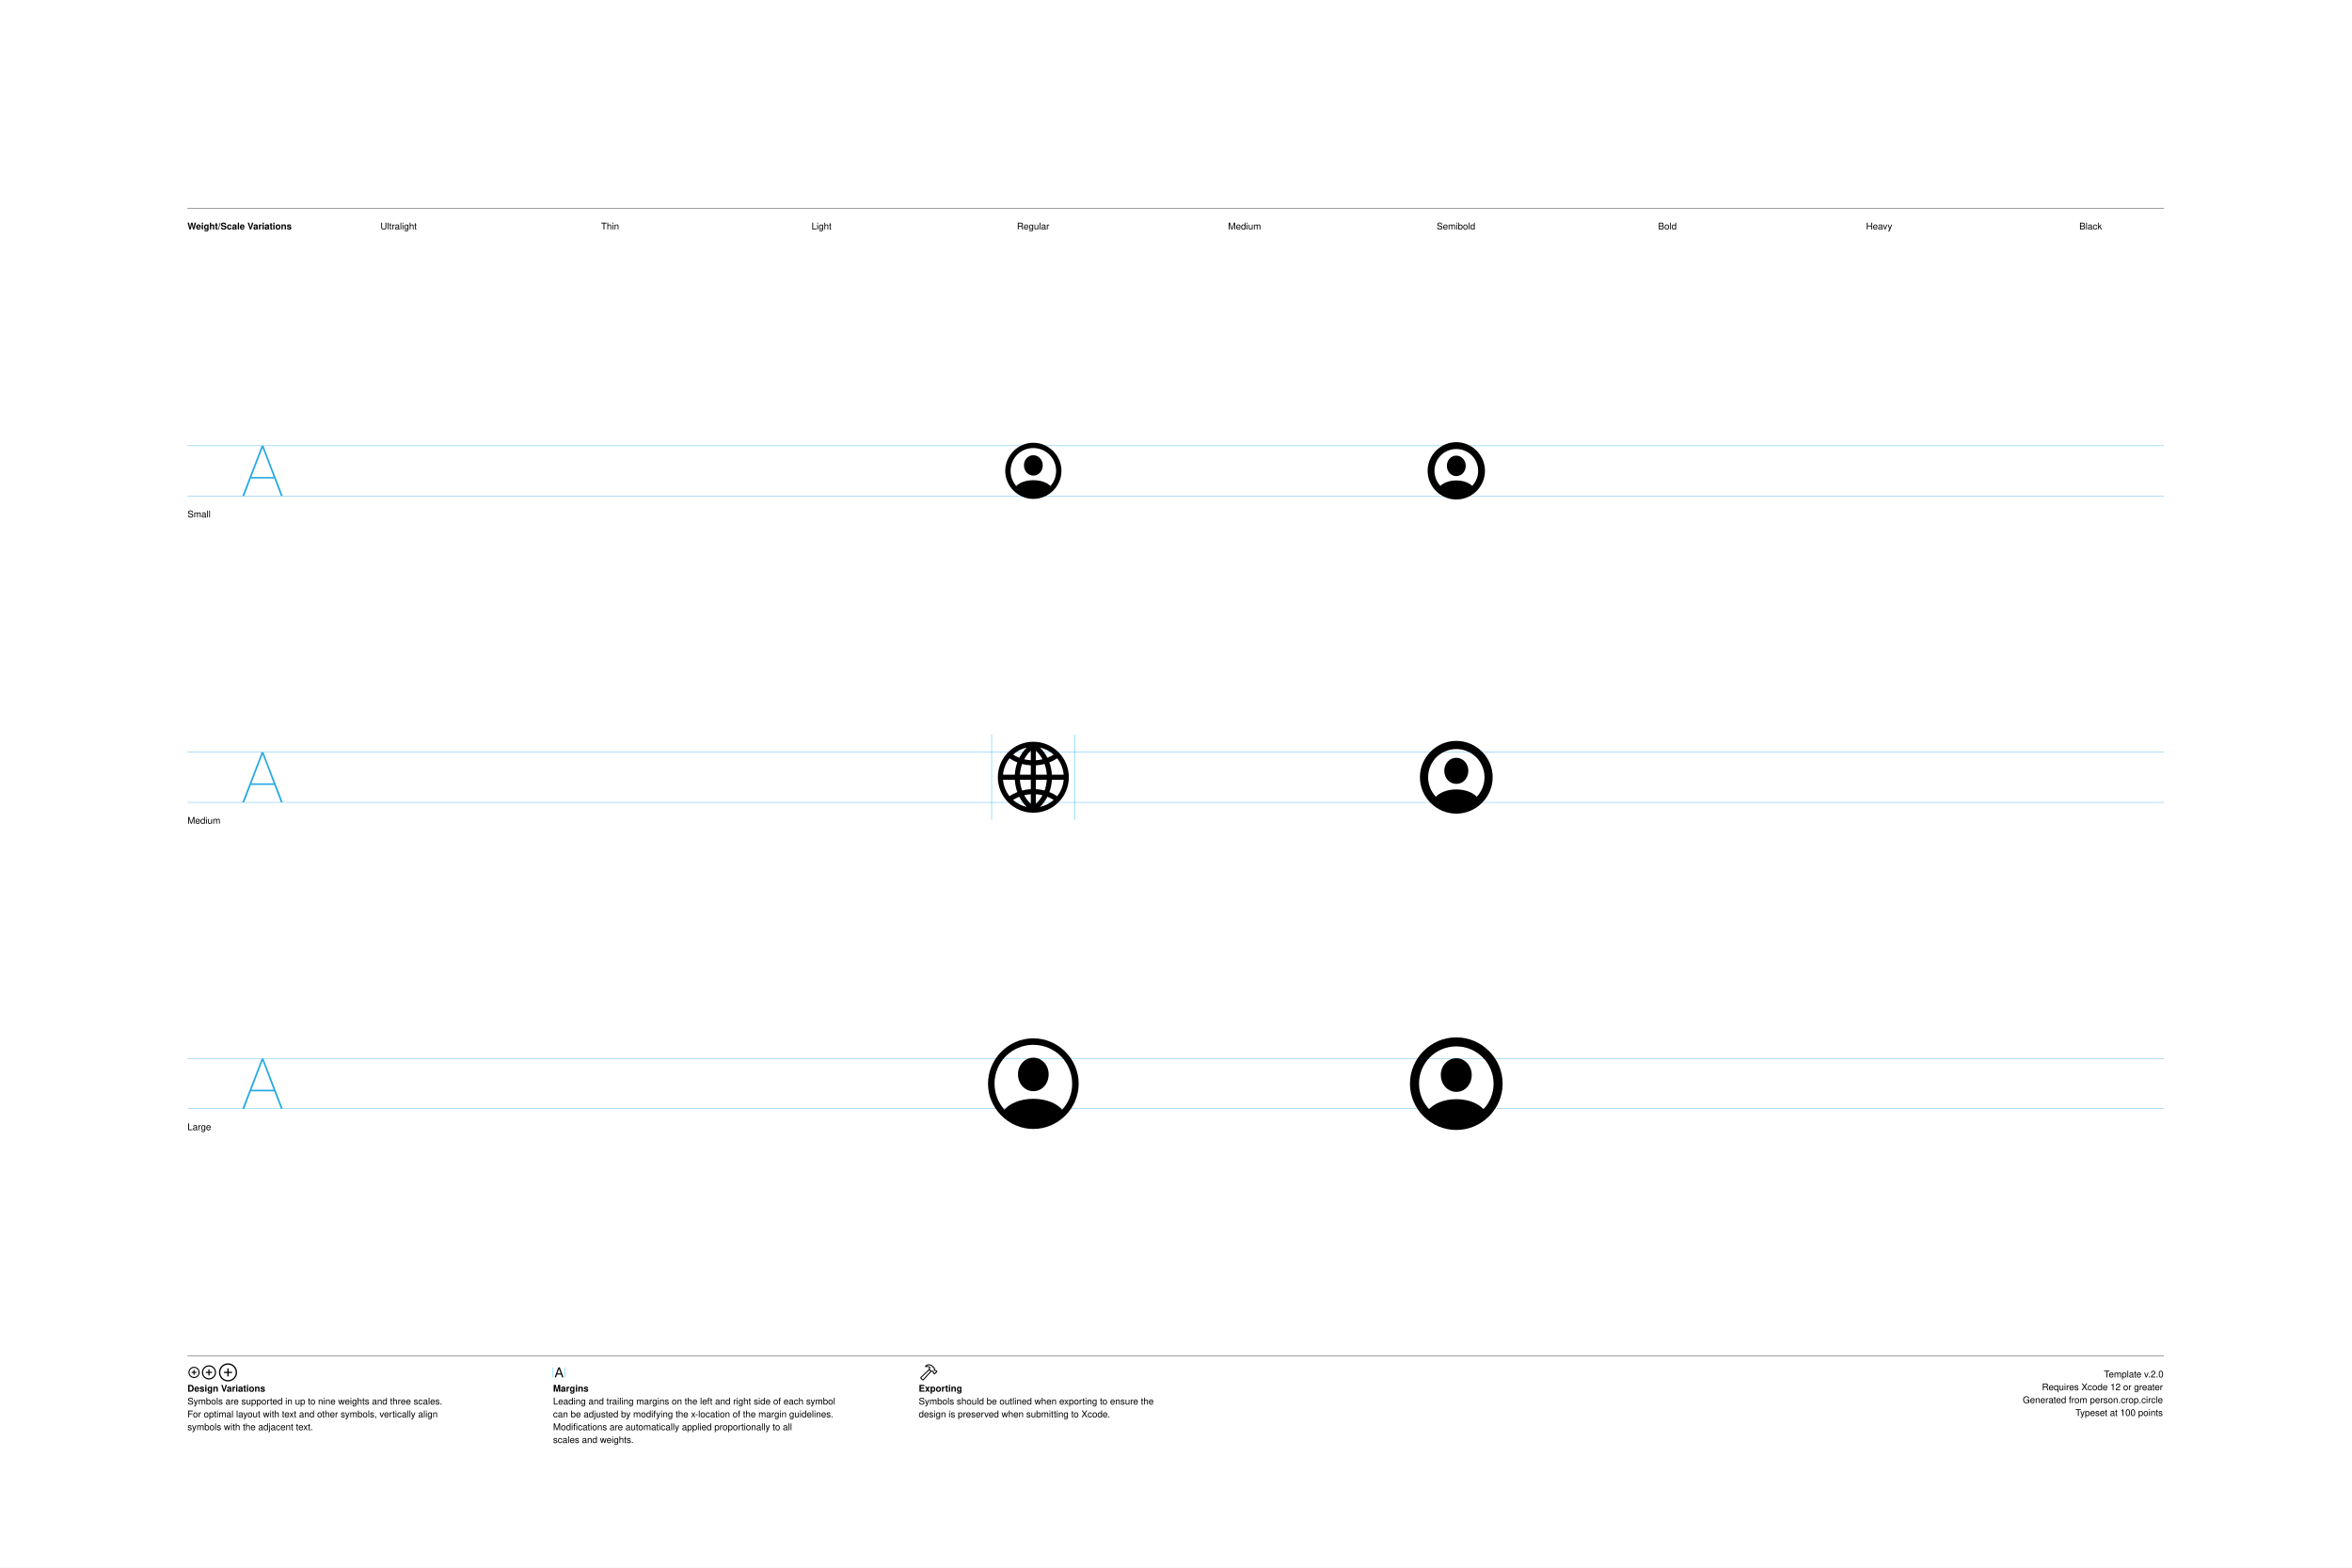
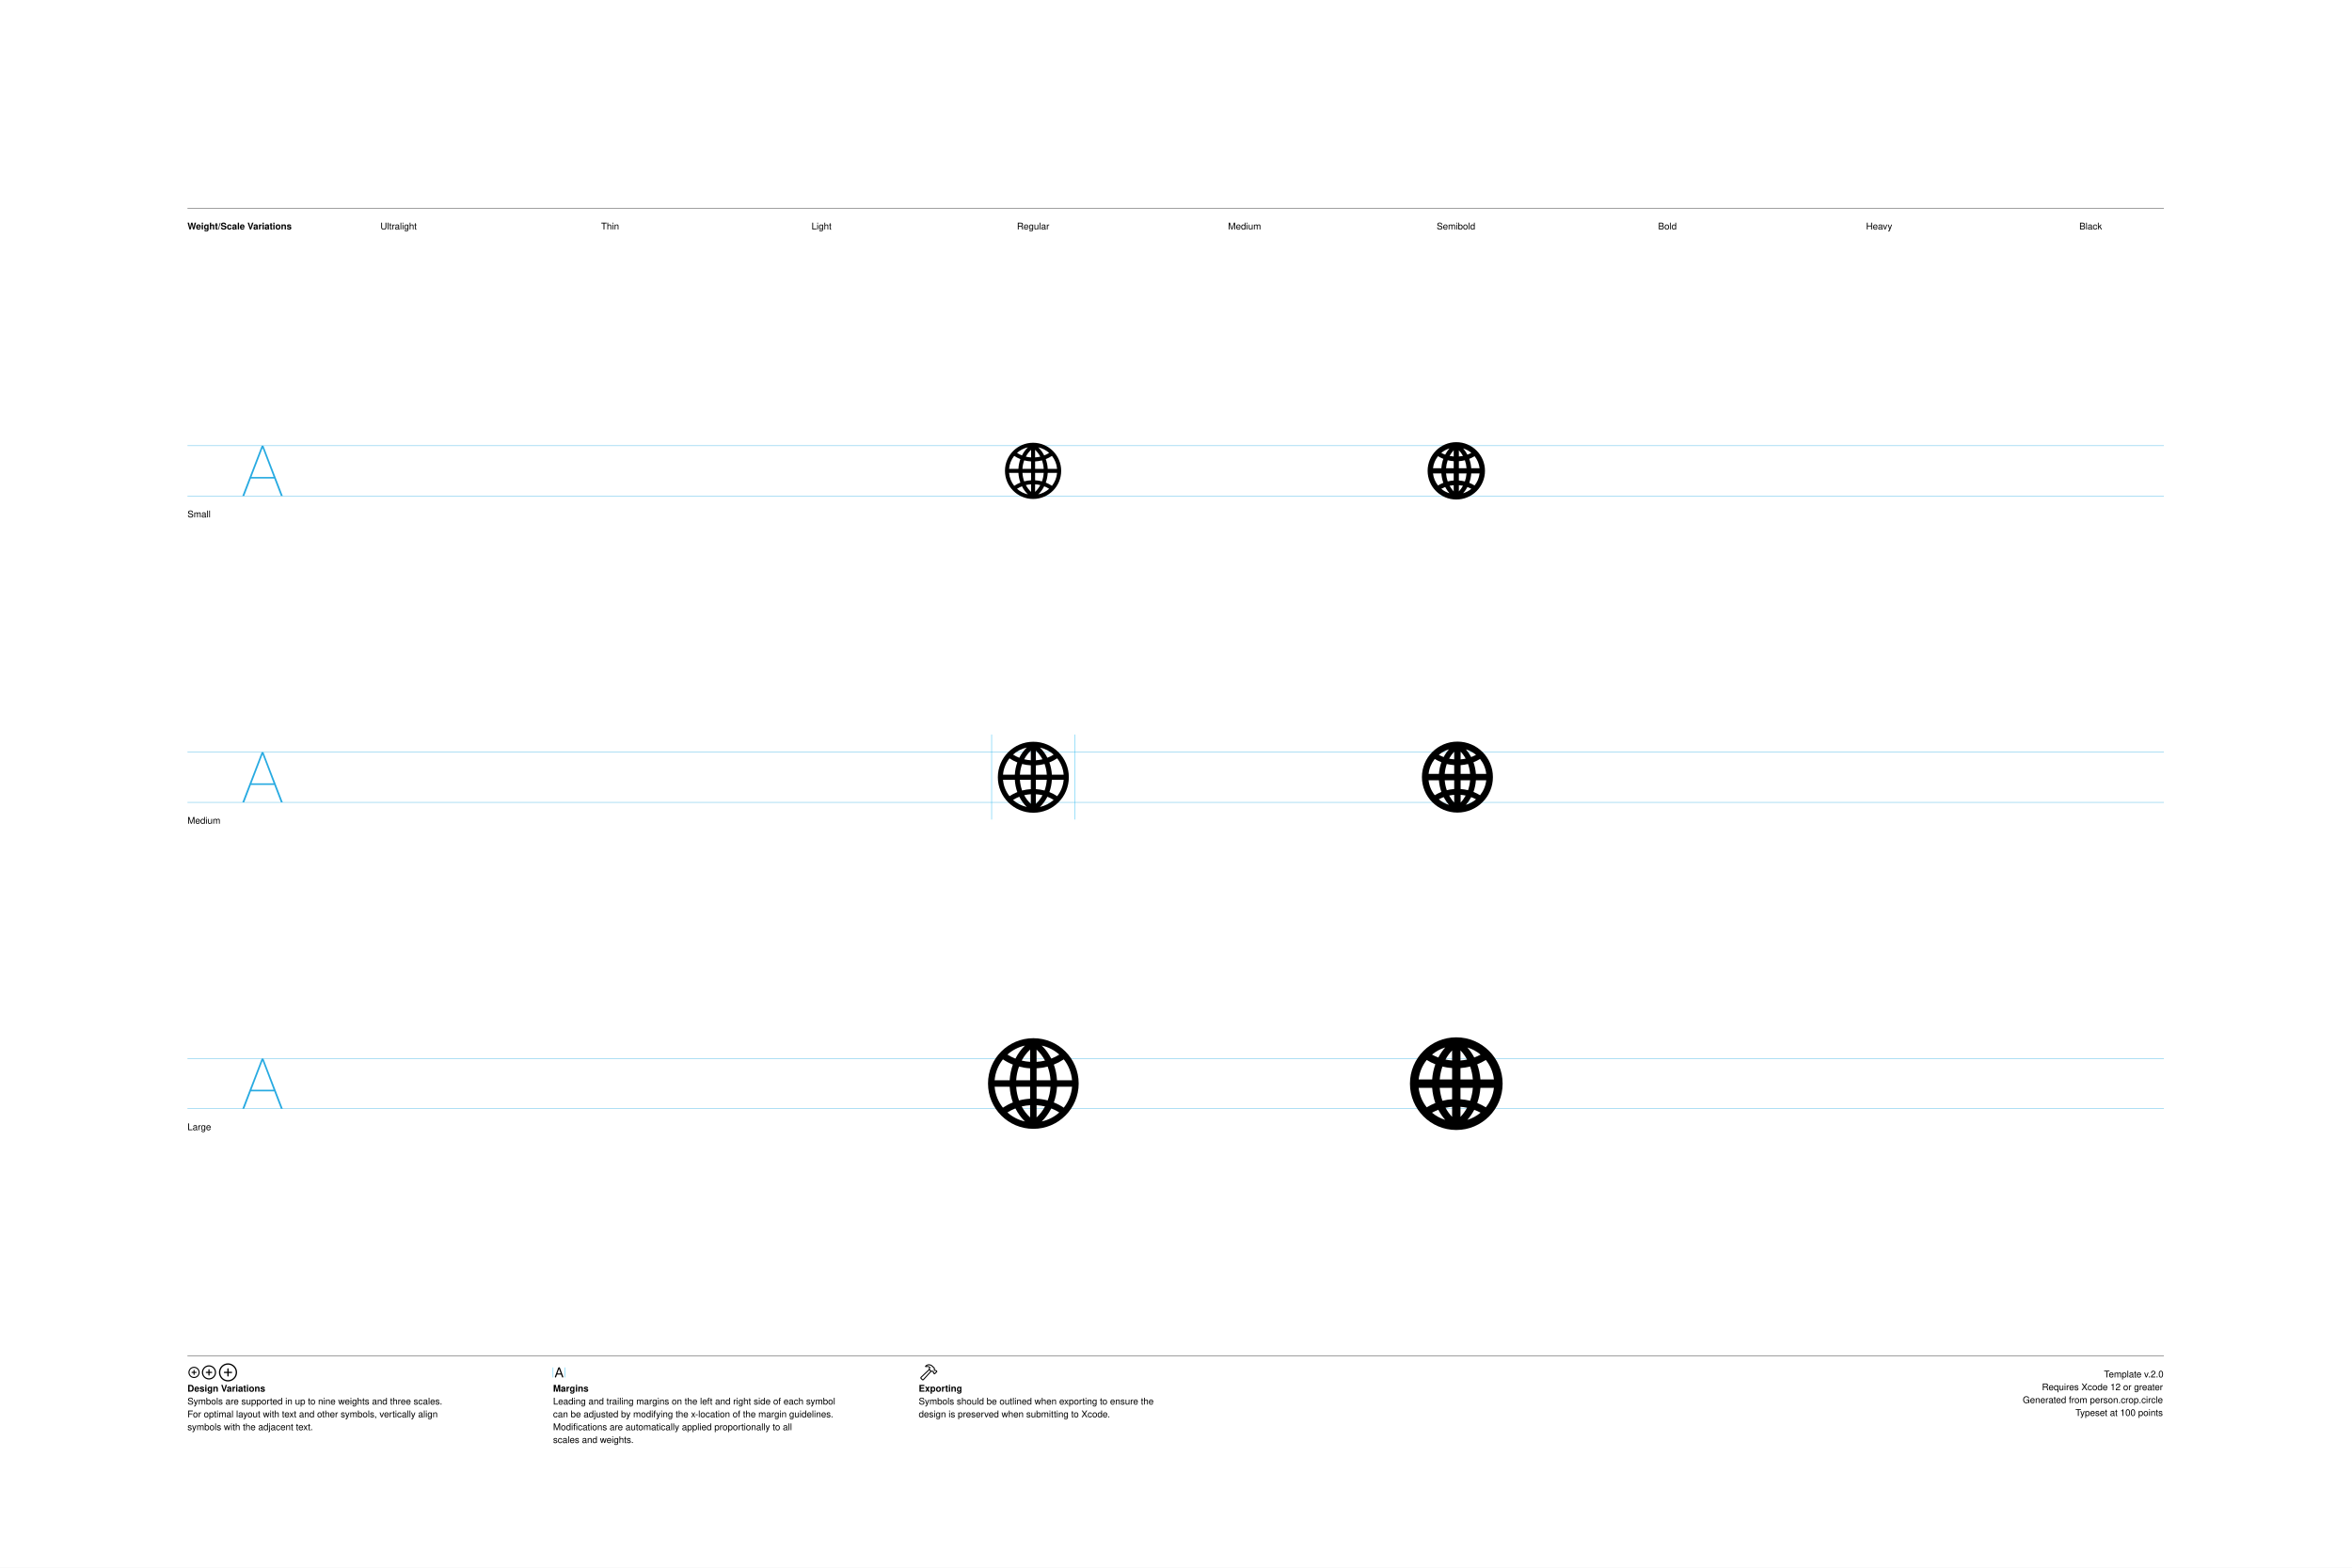
<svg xmlns="http://www.w3.org/2000/svg" width="3300px" height="2200px" viewBox="0 0 3300 2200" version="1.1">
  <g id="Network" stroke="none" stroke-width="1" fill="none" fill-rule="evenodd">
    <g id="network">
      <g id="Notes">
        <rect id="artboard" fill="#FFFFFF" fill-rule="nonzero" x="0" y="0" width="3300" height="2200" />
        <line x1="263" y1="292" x2="3036" y2="292" id="Path" stroke="#000000" stroke-width="0.5" />
        <text id="Weight/Scale-Variations" fill="#000000" fill-rule="nonzero" font-family="Helvetica-Bold, Helvetica" font-size="13" font-weight="bold">
          <tspan x="263" y="322">Weight/Scale Variations</tspan>
        </text>
        <text id="Ultralight" fill="#000000" fill-rule="nonzero" font-family="Helvetica" font-size="13" font-weight="normal">
          <tspan x="533.711" y="322">Ultralight</tspan>
        </text>
        <text id="Thin" fill="#000000" fill-rule="nonzero" font-family="Helvetica" font-size="13" font-weight="normal">
          <tspan x="843.422" y="322">Thin</tspan>
        </text>
        <text id="Light" fill="#000000" fill-rule="nonzero" font-family="Helvetica" font-size="13" font-weight="normal">
          <tspan x="1138.63" y="322">Light</tspan>
        </text>
        <text id="Regular" fill="#000000" fill-rule="nonzero" font-family="Helvetica" font-size="13" font-weight="normal">
          <tspan x="1426.84" y="322">Regular</tspan>
        </text>
        <text id="Medium" fill="#000000" fill-rule="nonzero" font-family="Helvetica" font-size="13" font-weight="normal">
          <tspan x="1723.06" y="322">Medium</tspan>
        </text>
        <text id="Semibold" fill="#000000" fill-rule="nonzero" font-family="Helvetica" font-size="13" font-weight="normal">
          <tspan x="2015.77" y="322">Semibold</tspan>
        </text>
        <text id="Bold" fill="#000000" fill-rule="nonzero" font-family="Helvetica" font-size="13" font-weight="normal">
          <tspan x="2326.48" y="322">Bold</tspan>
        </text>
        <text id="Heavy" fill="#000000" fill-rule="nonzero" font-family="Helvetica" font-size="13" font-weight="normal">
          <tspan x="2618.19" y="322">Heavy</tspan>
        </text>
        <text id="Black" fill="#000000" fill-rule="nonzero" font-family="Helvetica" font-size="13" font-weight="normal">
          <tspan x="2917.4" y="322">Black</tspan>
        </text>
        <line x1="263" y1="1903" x2="3036" y2="1903" id="Path" stroke="#000000" stroke-width="0.5" />
        <g id="Group" transform="translate(264.3672, 1918.068)" fill="#000000" fill-rule="nonzero">
          <path d="M7.881,15.762 C12.188,15.762 15.772,12.187 15.772,7.881 C15.772,3.574 12.178,0 7.871,0 C3.574,0 -8.8817842e-16,3.574 -8.8817842e-16,7.881 C-8.8817842e-16,12.187 3.584,15.762 7.881,15.762 Z M7.881,14.277 C4.336,14.277 1.504,11.436 1.504,7.881 C1.504,4.326 4.326,1.484 7.871,1.484 C11.426,1.484 14.268,4.326 14.277,7.881 C14.287,11.436 11.436,14.277 7.881,14.277 Z M5.029,8.613 L7.139,8.613 L7.139,10.732 C7.139,11.172 7.432,11.475 7.861,11.475 C8.311,11.475 8.604,11.172 8.604,10.732 L8.604,8.613 L10.732,8.613 C11.172,8.613 11.475,8.32 11.475,7.891 C11.475,7.451 11.172,7.148 10.732,7.148 L8.604,7.148 L8.604,5.039 C8.604,4.59 8.311,4.287 7.861,4.287 C7.432,4.287 7.139,4.59 7.139,5.039 L7.139,7.148 L5.029,7.148 C4.58,7.148 4.277,7.451 4.277,7.891 C4.277,8.32 4.58,8.613 5.029,8.613 Z" id="Shape" />
        </g>
        <g id="Group" transform="translate(283.2541, 1915.988)" fill="#000000" fill-rule="nonzero">
          <path d="M9.961,19.922 C15.41,19.922 19.922,15.4 19.922,9.961 C19.922,4.512 15.4,0 9.951,0 C4.512,0 8.8817842e-16,4.512 8.8817842e-16,9.961 C8.8817842e-16,15.4 4.521,19.922 9.961,19.922 Z M9.961,18.262 C5.352,18.262 1.67,14.57 1.67,9.961 C1.67,5.351 5.342,1.66 9.951,1.66 C14.561,1.66 18.252,5.351 18.262,9.961 C18.271,14.57 14.57,18.262 9.961,18.262 Z M6.24,10.781 L9.131,10.781 L9.131,13.691 C9.131,14.18 9.463,14.512 9.941,14.512 C10.43,14.512 10.771,14.18 10.771,13.691 L10.771,10.781 L13.682,10.781 C14.17,10.781 14.502,10.449 14.502,9.971 C14.502,9.482 14.17,9.141 13.682,9.141 L10.771,9.141 L10.771,6.25 C10.771,5.742 10.43,5.41 9.941,5.41 C9.463,5.41 9.131,5.752 9.131,6.25 L9.131,9.141 L6.24,9.141 C5.732,9.141 5.4,9.482 5.4,9.971 C5.4,10.449 5.742,10.781 6.24,10.781 Z" id="Shape" />
        </g>
        <g id="Group" transform="translate(307.1799, 1913.225)" fill="#000000" fill-rule="nonzero">
          <path d="M12.715,25.439 C19.678,25.439 25.439,19.678 25.439,12.725 C25.439,5.762 19.668,0 12.705,0 C5.752,0 0,5.762 0,12.725 C0,19.678 5.762,25.439 12.715,25.439 Z M12.715,23.623 C6.68,23.623 1.826,18.76 1.826,12.725 C1.826,6.68 6.67,1.826 12.705,1.826 C18.75,1.826 23.604,6.68 23.613,12.725 C23.623,18.76 18.76,23.623 12.715,23.623 Z M7.803,13.633 L11.807,13.633 L11.807,17.646 C11.807,18.184 12.178,18.555 12.695,18.555 C13.232,18.555 13.604,18.184 13.604,17.646 L13.604,13.633 L17.627,13.633 C18.154,13.633 18.535,13.262 18.535,12.744 C18.535,12.207 18.164,11.826 17.627,11.826 L13.604,11.826 L13.604,7.822 C13.604,7.266 13.232,6.894 12.695,6.894 C12.178,6.894 11.807,7.275 11.807,7.822 L11.807,11.826 L7.803,11.826 C7.246,11.826 6.875,12.207 6.875,12.744 C6.875,13.262 7.256,13.633 7.803,13.633 Z" id="Shape" />
        </g>
        <text id="Design-Variations" fill="#000000" fill-rule="nonzero" font-family="Helvetica-Bold, Helvetica" font-size="13" font-weight="bold">
          <tspan x="263" y="1953">Design Variations</tspan>
        </text>
        <text id="Symbols-are-supported-in-up-to-nine-weights-and-three-scales." fill="#000000" fill-rule="nonzero" font-family="Helvetica" font-size="13" font-weight="normal">
          <tspan x="263" y="1971">Symbols are supported in up to nine weights and three scales.</tspan>
        </text>
        <text id="For-optimal-layout-with-text-and-other-symbols,-vertically-align" fill="#000000" fill-rule="nonzero" font-family="Helvetica" font-size="13" font-weight="normal">
          <tspan x="263" y="1989">For optimal layout with text and other symbols, vertically align</tspan>
        </text>
        <text id="symbols-with-the-adjacent-text." fill="#000000" fill-rule="nonzero" font-family="Helvetica" font-size="13" font-weight="normal">
          <tspan x="263" y="2007">symbols with the adjacent text.</tspan>
        </text>
        <line x1="776" y1="1919" x2="776" y2="1933" id="Path" stroke="#00AEEF" stroke-width="0.5" />
        <g id="Group" transform="translate(778.4902, 1918.713)" fill="#000000" fill-rule="nonzero">
          <path d="M0.82,14.414 C1.338,14.414 1.592,14.219 1.777,13.682 L3.037,10.225 L8.799,10.225 L10.059,13.682 C10.244,14.219 10.498,14.414 11.006,14.414 C11.523,14.414 11.855,14.102 11.855,13.613 C11.855,13.447 11.826,13.301 11.748,13.086 L7.168,0.898 C6.943,0.293 6.543,0 5.918,0 C5.312,0 4.902,0.293 4.688,0.889 L0.107,13.096 C0.029,13.311 -4.4408921e-16,13.457 -4.4408921e-16,13.623 C-4.4408921e-16,14.111 0.312,14.414 0.82,14.414 Z M3.516,8.75 L5.889,2.178 L5.938,2.178 L8.311,8.75 L3.516,8.75 Z" id="Shape" />
        </g>
        <line x1="792.836" y1="1919" x2="792.836" y2="1933" id="Path" stroke="#00AEEF" stroke-width="0.5" />
        <text id="Margins" fill="#000000" fill-rule="nonzero" font-family="Helvetica-Bold, Helvetica" font-size="13" font-weight="bold">
          <tspan x="776" y="1953">Margins</tspan>
        </text>
        <text id="Leading-and-trailing-margins-on-the-left-and-right-side-of-each-symbol" fill="#000000" fill-rule="nonzero" font-family="Helvetica" font-size="13" font-weight="normal">
          <tspan x="776" y="1971">Leading and trailing margins on the left and right side of each symbol</tspan>
        </text>
        <text id="can-be-adjusted-by-modifying-the-x-location-of-the-margin-guidelines." fill="#000000" fill-rule="nonzero" font-family="Helvetica" font-size="13" font-weight="normal">
          <tspan x="776" y="1989">can be adjusted by modifying the x-location of the margin guidelines.</tspan>
        </text>
        <text id="Modifications-are-automatically-applied-proportionally-to-all" fill="#000000" fill-rule="nonzero" font-family="Helvetica" font-size="13" font-weight="normal">
          <tspan x="776" y="2007">Modifications are automatically applied proportionally to all</tspan>
        </text>
        <text id="scales-and-weights." fill="#000000" fill-rule="nonzero" font-family="Helvetica" font-size="13" font-weight="normal">
          <tspan x="776" y="2025">scales and weights.</tspan>
        </text>
        <g id="Group" transform="translate(1291.248, 1914.517)" fill="#000000" fill-rule="nonzero">
          <path d="M0.594,20.348 L2.293,22.057 C3.152,22.926 4.139,22.867 5.066,21.842 L15.242,10.631 C15.506,10.719 15.779,10.699 16.092,10.641 L17.156,10.445 L17.82,11.119 L17.781,11.676 C17.742,12.174 17.869,12.555 18.357,13.033 L19.119,13.776 C19.598,14.254 20.213,14.283 20.682,13.815 L23.592,10.895 C24.06,10.426 24.041,9.83 23.562,9.352 L22.791,8.59 C22.312,8.112 21.941,7.955 21.463,7.994 L20.887,8.043 L20.242,7.408 L20.486,6.285 C20.613,5.719 20.457,5.28 19.871,4.694 L17.674,2.506 C14.334,-0.814 9.9,-0.736 7.01,2.155 C6.59,2.565 6.56,3.141 6.795,3.531 C7.029,3.893 7.488,4.127 8.133,3.961 C9.598,3.619 11.121,3.561 12.547,4.498 L11.961,5.953 C11.766,6.432 11.736,6.832 11.863,7.194 L0.799,17.584 C-0.188,18.502 -0.266,19.479 0.594,20.348 Z M8.504,2.526 C10.935,0.748 14.226,1.051 16.453,3.278 L18.885,5.69 C19.119,5.924 19.158,6.11 19.09,6.451 L18.767,7.936 L20.271,9.42 L21.258,9.362 C21.512,9.352 21.59,9.371 21.785,9.567 L22.361,10.143 L19.92,12.584 L19.344,12.008 C19.148,11.813 19.119,11.735 19.129,11.471 L19.197,10.494 L17.703,9.01 L16.18,9.264 C15.857,9.332 15.711,9.303 15.467,9.069 L13.465,7.067 C13.211,6.832 13.182,6.666 13.338,6.295 L14.217,4.205 C12.654,2.75 10.623,2.125 8.592,2.721 C8.435,2.76 8.377,2.633 8.504,2.526 Z M3.025,20.787 L1.853,19.625 C1.385,19.166 1.492,18.824 1.892,18.463 L12.703,8.287 L14.168,9.772 L4.178,20.758 C3.826,21.158 3.494,21.256 3.025,20.787 Z" id="Shape" />
        </g>
        <text id="Exporting" fill="#000000" fill-rule="nonzero" font-family="Helvetica-Bold, Helvetica" font-size="13" font-weight="bold">
          <tspan x="1289" y="1953">Exporting</tspan>
        </text>
        <text id="Symbols-should-be-outlined-when-exporting-to-ensure-the" fill="#000000" fill-rule="nonzero" font-family="Helvetica" font-size="13" font-weight="normal">
          <tspan x="1289" y="1971">Symbols should be outlined when exporting to ensure the</tspan>
        </text>
        <text id="design-is-preserved-when-submitting-to-Xcode." fill="#000000" fill-rule="nonzero" font-family="Helvetica" font-size="13" font-weight="normal">
          <tspan x="1289" y="1989">design is preserved when submitting to Xcode.</tspan>
        </text>
        <text id="template-version" fill="#000000" fill-rule="nonzero" font-family="Helvetica" font-size="13" font-weight="normal">
          <tspan x="2952" y="1933">Template v.2.0</tspan>
        </text>
        <text id="Requires-Xcode-12-or-greater" fill="#000000" fill-rule="nonzero" font-family="Helvetica" font-size="13" font-weight="normal">
          <tspan x="2865" y="1951">Requires Xcode 12 or greater</tspan>
        </text>
        <text id="Generated-from-person.crop.circle" fill="#000000" fill-rule="nonzero" font-family="Helvetica" font-size="13" font-weight="normal">
          <tspan x="2838" y="1969">Generated from person.crop.circle</tspan>
        </text>
        <text id="Typeset-at-100-points" fill="#000000" fill-rule="nonzero" font-family="Helvetica" font-size="13" font-weight="normal">
          <tspan x="2912" y="1987">Typeset at 100 points</tspan>
        </text>
        <text id="Small" fill="#000000" fill-rule="nonzero" font-family="Helvetica" font-size="13" font-weight="normal">
          <tspan x="263" y="726">Small</tspan>
        </text>
        <text id="Medium" fill="#000000" fill-rule="nonzero" font-family="Helvetica" font-size="13" font-weight="normal">
          <tspan x="263" y="1156">Medium</tspan>
        </text>
        <text id="Large" fill="#000000" fill-rule="nonzero" font-family="Helvetica" font-size="13" font-weight="normal">
          <tspan x="263" y="1586">Large</tspan>
        </text>
      </g>
      <g id="Guides" transform="translate(263, 625.041)">
        <g id="H-reference" transform="translate(76.97656, 0.5)" fill="#27AAE1" fill-rule="nonzero">
          <path d="M-1.22124533e-15,70.459 L2.686,70.459 L12.012,45.996 L44.775,45.996 L54.15,70.459 L56.787,70.459 L29.639,0 L27.148,0 L-1.22124533e-15,70.459 Z M28.369,3.32 L28.467,3.32 L43.896,43.75 L12.891,43.75 L28.369,3.32 Z" id="Shape" />
        </g>
        <line x1="0" y1="70.959" x2="2773" y2="70.959" id="Baseline-S" stroke="#27AAE1" stroke-width="0.5" />
        <line x1="0" y1="0.5" x2="2773" y2="0.5" id="Capline-S" stroke="#27AAE1" stroke-width="0.5" />
        <g id="H-reference" transform="translate(76.97656, 430.5)" fill="#27AAE1" fill-rule="nonzero">
          <path d="M-1.22124533e-15,70.459 L2.686,70.459 L12.012,45.996 L44.775,45.996 L54.15,70.459 L56.787,70.459 L29.639,0 L27.148,0 L-1.22124533e-15,70.459 Z M28.369,3.32 L28.467,3.32 L43.896,43.75 L12.891,43.75 L28.369,3.32 Z" id="Shape" />
        </g>
        <line x1="0" y1="500.959" x2="2773" y2="500.959" id="Baseline-M" stroke="#27AAE1" stroke-width="0.5" />
        <line x1="0" y1="430.499" x2="2773" y2="430.499" id="Capline-M" stroke="#27AAE1" stroke-width="0.5" />
        <g id="H-reference" transform="translate(76.97656, 860.5)" fill="#27AAE1" fill-rule="nonzero">
          <path d="M-1.22124533e-15,70.459 L2.686,70.459 L12.012,45.996 L44.775,45.996 L54.15,70.459 L56.787,70.459 L29.639,0 L27.148,0 L-1.22124533e-15,70.459 Z M28.369,3.32 L28.467,3.32 L43.896,43.75 L12.891,43.75 L28.369,3.32 Z" id="Shape" />
        </g>
        <line x1="0" y1="930.959" x2="2773" y2="930.959" id="Baseline-L" stroke="#27AAE1" stroke-width="0.5" />
        <line x1="0" y1="860.499" x2="2773" y2="860.499" id="Capline-L" stroke="#27AAE1" stroke-width="0.5" />
        <line x1="1128.3" y1="405.749" x2="1128.3" y2="525.079" id="left-margin" stroke="#00AEEF" stroke-width="0.5" />
        <line x1="1245.39" y1="405.749" x2="1245.39" y2="525.079" id="right-margin" stroke="#00AEEF" stroke-width="0.5" />
      </g>
      <g id="Symbols" transform="translate(1386.249, 620.5117)" fill="#000000" fill-rule="nonzero">
-         <g id="Semibold-L" transform="translate(592, 835.2443)">
-           <path d="M64.99,129.98 C100.635,129.98 130.03,100.635 130.03,64.99 C130.03,29.346 100.586,0 64.99,0 C29.346,0 -7.10542736e-15,29.346 -7.10542736e-15,64.99 C-7.10542736e-15,100.635 29.395,129.98 64.99,129.98 Z M64.99,86.767 C47.217,86.767 33.496,93.359 26.855,100.83 C18.115,91.455 12.744,78.906 12.744,64.99 C12.744,36.035 35.986,12.695 64.99,12.695 C93.946,12.695 117.285,36.035 117.334,64.99 C117.334,78.906 111.963,91.504 103.174,100.83 C96.533,93.359 82.861,86.767 64.99,86.767 Z M64.99,76.513 C77.246,76.611 86.67,66.162 86.67,52.685 C86.67,39.99 77.148,29.297 64.99,29.297 C52.881,29.297 43.262,39.99 43.31,52.685 C43.359,66.162 52.783,76.416 64.99,76.513 Z" id="Shape" />
+         <g id="Semibold-L" transform="translate(592, 835.209)">
+           <path d="M65.015,0 C100.922,0 130.03,29.108 130.03,65.015 C130.03,100.922 100.922,130.03 65.015,130.03 C29.108,130.03 0,100.922 0,65.015 C0,29.108 29.108,0 65.015,0 Z M39.806,101.714 L39.035,102.005 C36.212,103.091 33.506,104.347 30.936,105.758 C36.323,110.27 42.616,113.731 49.503,115.83 C45.779,111.626 42.515,106.884 39.806,101.714 Z M90.224,101.714 L89.794,102.524 C87.172,107.379 84.056,111.846 80.528,115.83 C87.414,113.731 93.707,110.27 99.093,105.76 C96.291,104.219 93.326,102.864 90.224,101.714 Z M70.89,97.505 L70.889,111.641 C74.435,107.909 77.556,103.597 80.147,98.823 C77.145,98.196 74.053,97.752 70.89,97.505 Z M59.14,97.505 C56.034,97.747 52.998,98.18 50.049,98.787 L49.883,98.823 C52.473,103.597 55.594,107.909 59.14,111.64 L59.14,97.505 Z M23.577,98.248 L24.079,97.936 C27.696,95.721 31.561,93.793 35.63,92.188 C33.238,85.539 31.699,78.378 31.167,70.89 L12.22,70.89 C13.352,81.18 17.424,90.585 23.577,98.248 Z M117.81,70.89 L98.863,70.89 C98.331,78.378 96.792,85.539 94.401,92.192 C98.659,93.87 102.693,95.903 106.453,98.246 C112.606,90.585 116.678,81.18 117.81,70.89 Z M59.14,70.889 L41.778,70.89 C42.276,77.279 43.578,83.372 45.556,89.029 C49.929,87.949 54.471,87.226 59.141,86.894 L59.14,70.889 Z M88.252,70.89 L70.888,70.889 L70.889,86.894 C75.559,87.226 80.101,87.949 84.472,89.027 C86.452,83.372 87.754,77.279 88.252,70.89 Z M106.453,31.782 L105.951,32.094 C102.334,34.308 98.47,36.236 94.401,37.841 C96.792,44.492 98.331,51.652 98.863,59.141 L117.81,59.139 C116.678,48.849 112.606,39.444 106.453,31.782 Z M23.576,31.783 L23.133,32.342 C17.228,39.901 13.325,49.099 12.22,59.139 L31.167,59.141 C31.699,51.652 33.238,44.492 35.629,37.839 C31.371,36.16 27.337,34.127 23.576,31.783 Z M45.557,41.003 L45.318,41.695 C43.473,47.155 42.256,53.011 41.778,59.14 L59.14,59.14 L59.141,43.136 C54.471,42.804 49.928,42.081 45.557,41.003 Z M84.474,41.001 L84.306,41.044 C79.986,42.099 75.5,42.808 70.889,43.136 L70.888,59.14 L88.252,59.14 C87.754,52.751 86.452,46.658 84.474,41.001 Z M59.14,18.39 C55.727,21.982 52.707,26.112 50.175,30.675 L49.883,31.209 C52.885,31.834 55.976,32.278 59.14,32.525 L59.14,18.39 Z M70.89,18.389 L70.89,32.525 C74.053,32.278 77.145,31.834 80.146,31.209 C77.556,26.432 74.435,22.121 70.89,18.389 Z M49.502,14.201 L49.02,14.349 C42.322,16.462 36.197,19.866 30.937,24.27 C33.74,25.811 36.705,27.167 39.808,28.317 C42.515,23.146 45.779,18.405 49.502,14.201 Z M80.528,14.2 L80.745,14.447 C84.379,18.59 87.568,23.247 90.224,28.315 C93.326,27.166 96.29,25.811 99.093,24.272 C93.707,19.761 87.415,16.3 80.528,14.2 Z" id="Shape" />
        </g>
-         <g id="Regular-L" transform="translate(0, 836.6113)">
-           <path d="M63.574,127.197 C98.389,127.197 127.198,98.389 127.198,63.623 C127.198,28.809 98.34,0 63.525,0 C28.76,0 -7.10542736e-15,28.809 -7.10542736e-15,63.623 C-7.10542736e-15,98.389 28.809,127.197 63.574,127.197 Z M63.574,84.863 C44.092,84.863 29.248,92.383 23.145,100.195 C14.453,90.527 9.131,77.734 9.131,63.623 C9.131,33.398 33.35,9.131 63.525,9.131 C93.75,9.131 118.018,33.398 118.067,63.623 C118.116,77.734 112.793,90.576 104.004,100.244 C97.95,92.383 83.106,84.863 63.574,84.863 Z M63.574,74.17 C75.684,74.268 85.107,63.916 85.107,50.391 C85.107,37.695 75.586,27.148 63.574,27.148 C51.562,27.148 41.992,37.695 42.041,50.391 C42.09,63.916 51.465,74.072 63.574,74.17 Z" id="Shape" />
+         <g id="Regular-L" transform="translate(0, 836.4283)">
+           <path d="M63.6,0 C98.725,0 127.2,28.475 127.2,63.6 C127.2,98.725 98.725,127.2 63.6,127.2 C28.475,127.2 0,98.725 0,63.6 C0,28.475 28.475,0 63.6,0 Z M38.439,98.529 L38.185,98.628 C34.29,100.163 30.623,102.04 27.235,104.211 C34.082,110.348 42.488,114.777 51.787,116.831 C46.477,111.671 41.95,105.481 38.439,98.529 Z M88.76,98.528 L88.326,99.374 C84.88,105.983 80.507,111.881 75.415,116.829 C84.712,114.776 93.118,110.348 99.964,104.215 C96.502,101.993 92.75,100.082 88.76,98.528 Z M59.056,94.028 C55.267,94.267 51.581,94.801 48.026,95.603 L47.246,95.787 C50.41,101.695 54.416,106.908 59.056,111.201 L59.056,94.028 Z M68.144,94.028 L68.144,111.201 C72.784,106.908 76.79,101.695 79.954,95.787 C76.16,94.881 72.211,94.284 68.144,94.028 Z M20.91,97.506 L21.461,97.137 C25.589,94.405 30.078,92.066 34.854,90.182 C32.387,83.321 30.847,75.905 30.412,68.143 L9.272,68.142 C10.184,79.193 14.392,89.31 20.91,97.506 Z M117.928,68.142 L96.788,68.143 C96.353,75.905 94.813,83.321 92.347,90.185 C97.336,92.152 102.012,94.616 106.29,97.505 C112.808,89.31 117.016,79.193 117.928,68.142 Z M59.056,68.142 L39.514,68.143 C39.941,74.936 41.32,81.401 43.488,87.364 C48.466,86.06 53.678,85.228 59.057,84.927 L59.056,68.142 Z M68.142,68.142 L68.143,84.927 C73.522,85.228 78.734,86.06 83.711,87.363 C85.88,81.401 87.259,74.936 87.686,68.143 L68.142,68.142 Z M106.289,29.693 L105.738,30.063 C101.61,32.795 97.122,35.134 92.346,37.018 C94.813,43.879 96.353,51.296 96.788,59.058 L117.928,59.058 C117.016,48.006 112.808,37.889 106.289,29.693 Z M20.91,29.695 L20.616,30.067 C14.265,38.197 10.17,48.174 9.272,59.058 L30.412,59.058 C30.847,51.296 32.387,43.879 34.853,37.015 C29.864,35.048 25.188,32.584 20.91,29.695 Z M43.488,39.837 L43.46,39.913 C41.308,45.855 39.94,52.294 39.514,59.057 L59.056,59.057 L59.057,42.273 C53.678,41.972 48.465,41.14 43.488,39.837 Z M83.712,39.837 L83.527,39.885 C78.605,41.161 73.455,41.976 68.143,42.273 L68.142,59.057 L87.686,59.057 C87.259,52.265 85.88,45.8 83.712,39.837 Z M59.056,15.999 C54.581,20.14 50.695,25.137 47.585,30.788 L47.246,31.416 C51.04,32.319 54.989,32.916 59.056,33.172 L59.056,15.999 Z M68.144,15.999 L68.144,33.172 C72.211,32.916 76.16,32.319 79.954,31.416 C76.79,25.505 72.784,20.292 68.144,15.999 Z M51.785,10.371 L51.341,10.47 C42.22,12.565 33.973,16.95 27.236,22.985 C30.698,25.208 34.451,27.118 38.44,28.672 C41.95,21.719 46.476,15.53 51.785,10.371 Z M75.415,10.37 L75.574,10.526 C80.814,15.653 85.285,21.788 88.76,28.67 C92.75,27.117 96.503,25.206 99.965,22.988 C93.119,16.852 84.713,12.424 75.415,10.37 Z" id="Shape" />
        </g>
-         <g id="Semibold-M" transform="translate(605.9909, 419.209)">
-           <path d="M51.025,102.1 C79.004,102.1 102.051,79.004 102.051,51.025 C102.051,23.047 78.955,0 51.025,0 C23.047,0 3.55271368e-15,23.047 3.55271368e-15,51.025 C3.55271368e-15,79.004 23.047,102.1 51.025,102.1 Z M51.025,68.115 C37.891,68.115 27.734,72.754 22.363,78.369 C15.625,71.24 11.523,61.67 11.523,51.025 C11.523,29.102 29.053,11.475 51.025,11.475 C72.949,11.475 90.576,29.102 90.625,51.025 C90.625,61.67 86.475,71.289 79.736,78.369 C74.365,72.754 64.209,68.115 51.025,68.115 Z M51.025,60.352 C60.547,60.4 67.92,52.295 67.92,41.846 C67.92,31.982 60.449,23.682 51.025,23.682 C41.602,23.682 34.082,31.982 34.18,41.846 C34.18,52.295 41.553,60.303 51.025,60.352 Z" id="Shape" />
+         <g id="Semibold-M" transform="translate(608.7907, 420.209)">
+           <path d="M49.805,0 C77.312,0 99.61,22.298 99.61,49.805 C99.61,77.312 77.312,99.61 49.805,99.61 C22.298,99.61 0,77.312 0,49.805 C0,22.298 22.298,0 49.805,0 Z M30.494,77.919 L29.903,78.142 C27.74,78.973 25.667,79.936 23.698,81.016 C27.825,84.472 32.646,87.124 37.922,88.733 C35.069,85.512 32.569,81.879 30.494,77.919 Z M69.117,77.919 L68.787,78.539 C66.779,82.258 64.392,85.679 61.69,88.731 C66.964,87.124 71.785,84.472 75.911,81.018 C73.764,79.837 71.493,78.799 69.117,77.919 Z M45.305,74.694 C42.925,74.88 40.6,75.211 38.34,75.676 L38.213,75.704 C40.198,79.361 42.589,82.664 45.305,85.523 L45.305,74.694 Z M54.305,74.694 L54.305,85.523 C57.021,82.664 59.412,79.361 61.397,75.704 C59.097,75.223 56.729,74.883 54.305,74.694 Z M18.061,75.262 L18.691,74.875 C21.391,73.241 24.269,71.815 27.294,70.621 C25.462,65.527 24.283,60.042 23.876,54.305 L9.361,54.305 C10.228,62.188 13.347,69.393 18.061,75.262 Z M90.249,54.305 L75.734,54.305 C75.327,60.041 74.148,65.526 72.317,70.623 C75.578,71.909 78.668,73.466 81.549,75.262 C86.263,69.393 89.382,62.188 90.249,54.305 Z M45.305,54.305 L32.004,54.305 C32.386,59.2 33.383,63.868 34.899,68.201 C38.248,67.374 41.728,66.82 45.305,66.566 L45.305,54.305 Z M54.305,54.305 L54.305,66.566 C57.882,66.82 61.362,67.374 64.71,68.199 C66.227,63.868 67.224,59.2 67.606,54.305 L54.305,54.305 Z M81.549,24.348 L80.919,24.735 C78.219,26.369 75.341,27.795 72.316,28.989 C74.148,34.083 75.327,39.569 75.734,45.305 L90.249,45.304 C89.381,37.422 86.263,30.217 81.549,24.348 Z M18.061,24.348 L17.721,24.776 C13.198,30.566 10.208,37.612 9.361,45.304 L23.876,45.305 C24.283,39.569 25.462,34.083 27.294,28.987 C24.032,27.701 20.942,26.143 18.061,24.348 Z M34.899,31.411 L34.716,31.941 C33.303,36.123 32.37,40.61 32.004,45.305 L45.305,45.305 L45.305,33.044 C41.728,32.79 38.248,32.236 34.899,31.411 Z M64.711,31.409 L64.583,31.442 C61.273,32.25 57.837,32.793 54.305,33.044 L54.305,45.305 L67.606,45.305 C67.224,40.41 66.227,35.742 64.711,31.409 Z M45.305,14.087 C42.69,16.839 40.377,20.003 38.437,23.498 L38.214,23.908 C40.513,24.387 42.881,24.727 45.305,24.916 L45.305,14.087 Z M54.305,14.087 L54.305,24.916 C56.729,24.727 59.097,24.387 61.396,23.908 C59.412,20.249 57.021,16.946 54.305,14.087 Z M37.921,10.879 L37.552,10.992 C32.421,12.611 27.729,15.218 23.699,18.592 C25.847,19.773 28.118,20.811 30.494,21.692 C32.569,17.732 35.068,14.1 37.921,10.879 Z M61.688,10.877 L62.093,11.34 C64.778,14.445 67.14,17.919 69.116,21.691 C71.493,20.81 73.764,19.772 75.912,18.593 C71.785,15.138 66.964,12.486 61.688,10.877 Z" id="Shape" />
        </g>
        <g id="Regular-M" transform="translate(13.7907, 420.4283)">
          <path d="M49.805,0 C77.312,0 99.61,22.298 99.61,49.805 C99.61,77.312 77.312,99.61 49.805,99.61 C22.298,99.61 0,77.312 0,49.805 C0,22.298 22.298,0 49.805,0 Z M30.102,77.158 L29.903,77.235 C26.853,78.438 23.981,79.907 21.328,81.607 C26.689,86.413 33.271,89.881 40.552,91.489 C36.395,87.449 32.851,82.602 30.102,77.158 Z M69.508,77.157 L69.168,77.82 C66.469,82.995 63.045,87.614 59.057,91.489 C66.339,89.881 72.921,86.413 78.282,81.609 C75.571,79.87 72.632,78.374 69.508,77.157 Z M53.363,73.633 L53.363,87.081 C56.997,83.719 60.134,79.637 62.612,75.01 C59.641,74.301 56.548,73.834 53.363,73.633 Z M46.246,73.633 C43.28,73.82 40.393,74.238 37.609,74.867 L36.998,75.01 C39.476,79.637 42.613,83.719 46.246,87.081 L46.246,73.633 Z M23.816,53.363 L7.261,53.363 C7.975,62.017 11.27,69.939 16.375,76.357 C19.726,74.092 23.387,72.162 27.294,70.621 C25.362,65.249 24.156,59.441 23.816,53.363 Z M75.794,53.363 C75.454,59.441 74.248,65.248 72.317,70.623 C76.224,72.164 79.885,74.094 83.235,76.356 C88.34,69.938 91.635,62.017 92.349,53.363 L75.794,53.363 Z M46.247,53.362 L30.943,53.363 C31.278,58.682 32.358,63.745 34.056,68.415 C37.953,67.393 42.035,66.742 46.247,66.506 L46.247,53.362 Z M53.362,53.362 L53.363,66.506 C57.575,66.742 61.657,67.393 65.555,68.414 C67.252,63.745 68.332,58.682 68.667,53.363 L53.362,53.362 Z M83.236,23.254 L83.089,23.353 C79.778,25.573 76.166,27.47 72.316,28.989 C74.248,34.362 75.454,40.169 75.794,46.247 L92.349,46.248 C91.635,37.594 88.34,29.672 83.236,23.254 Z M16.376,23.255 L16.144,23.546 C11.171,29.912 7.964,37.725 7.261,46.248 L23.816,46.247 C24.156,40.169 25.362,34.362 27.294,28.987 C23.387,27.446 19.725,25.517 16.376,23.255 Z M34.055,31.196 L34.034,31.256 C32.348,35.909 31.277,40.95 30.943,46.246 L46.247,46.247 L46.247,33.104 C42.035,32.868 37.953,32.217 34.055,31.196 Z M65.554,31.195 L65.41,31.234 C61.555,32.233 57.522,32.871 53.363,33.104 L53.362,46.247 L68.667,46.246 C68.332,40.927 67.252,35.864 65.554,31.195 Z M46.246,12.529 C42.742,15.772 39.699,19.685 37.264,24.11 L36.998,24.602 C39.969,25.309 43.062,25.776 46.246,25.977 L46.246,12.529 Z M53.363,12.529 L53.363,25.977 C56.548,25.776 59.641,25.309 62.612,24.602 C60.134,19.973 56.997,15.891 53.363,12.529 Z M40.553,8.121 L40.205,8.199 C33.062,9.84 26.603,13.274 21.328,18.001 C24.039,19.74 26.978,21.236 30.102,22.453 C32.851,17.008 36.396,12.161 40.553,8.121 Z M59.058,8.121 L59.558,8.614 C63.499,12.553 66.87,17.228 69.508,22.452 C72.632,21.236 75.571,19.739 78.282,18.003 C72.921,13.197 66.339,9.729 59.058,8.121 Z" id="Shape" />
        </g>
-         <g id="Semibold-S" transform="translate(616.7866, 0)">
-           <path d="M40.234,80.469 C62.256,80.469 80.469,62.305 80.469,40.234 C80.469,18.213 62.256,0 40.186,0 C18.164,0 -8.8817842e-16,18.213 -8.8817842e-16,40.234 C-8.8817842e-16,62.305 18.213,80.469 40.234,80.469 Z M40.234,53.711 C30.078,53.711 22.217,57.129 17.969,61.377 C12.793,55.859 9.619,48.438 9.619,40.234 C9.619,23.242 23.193,9.619 40.186,9.619 C57.227,9.619 70.85,23.242 70.898,40.234 C70.898,48.438 67.725,55.908 62.5,61.377 C58.301,57.129 50.391,53.711 40.234,53.711 Z M40.234,47.607 C47.705,47.705 53.467,41.309 53.467,33.105 C53.467,25.391 47.656,18.896 40.234,18.896 C32.812,18.896 26.953,25.391 27.002,33.105 C27.002,41.309 32.812,47.559 40.234,47.607 Z" id="Shape" />
+         <g id="Semibold-S" transform="translate(616.7907, -0)">
+           <path d="M40.235,0 C62.456,0 80.47,18.014 80.47,40.235 C80.47,62.456 62.456,80.47 40.235,80.47 C18.014,80.47 0,62.456 0,40.235 C0,18.014 18.014,0 40.235,0 Z M24.634,62.947 L24.157,63.127 C22.41,63.798 20.736,64.576 19.146,65.449 C22.479,68.242 26.374,70.384 30.636,71.683 C28.331,69.081 26.311,66.146 24.634,62.947 Z M55.836,62.947 L55.569,63.448 C53.947,66.453 52.019,69.217 49.835,71.682 C54.096,70.383 57.992,68.241 61.325,65.45 C59.59,64.497 57.756,63.658 55.836,62.947 Z M36.599,60.342 C34.677,60.492 32.798,60.759 30.973,61.135 L30.87,61.157 C32.474,64.112 34.406,66.781 36.6,69.09 L36.599,60.342 Z M43.87,60.342 L43.87,69.09 C46.064,66.781 47.996,64.112 49.6,61.157 C47.741,60.769 45.828,60.494 43.87,60.342 Z M14.591,60.802 L14.901,60.608 C17.14,59.238 19.531,58.045 22.049,57.051 C20.57,52.936 19.617,48.505 19.288,43.871 L7.562,43.87 C8.263,50.239 10.783,56.06 14.591,60.802 Z M72.908,43.87 L61.182,43.871 C60.853,48.505 59.9,52.936 58.421,57.053 C61.056,58.092 63.553,59.35 65.88,60.801 C69.687,56.06 72.207,50.239 72.908,43.87 Z M36.599,43.87 L25.855,43.871 C26.163,47.825 26.969,51.596 28.193,55.096 C30.899,54.428 33.71,53.98 36.6,53.775 L36.599,43.87 Z M54.615,43.871 L43.869,43.87 L43.87,53.775 C46.761,53.98 49.572,54.428 52.278,55.095 C53.501,51.596 54.307,47.825 54.615,43.871 Z M65.879,19.668 L65.568,19.862 C63.33,21.232 60.938,22.425 58.421,23.419 C59.9,27.534 60.853,31.965 61.182,36.6 L72.908,36.599 C72.207,30.231 69.687,24.41 65.879,19.668 Z M14.591,19.669 L14.316,20.015 C10.662,24.693 8.246,30.385 7.562,36.599 L19.288,36.6 C19.617,31.965 20.57,27.534 22.049,23.416 C19.414,22.378 16.918,21.12 14.591,19.669 Z M28.193,25.375 L28.045,25.803 C26.904,29.182 26.15,32.806 25.855,36.599 L36.599,36.599 L36.6,26.695 C33.71,26.49 30.899,26.042 28.193,25.375 Z M52.277,25.374 L52.173,25.401 C49.5,26.053 46.723,26.492 43.87,26.695 L43.869,36.599 L54.615,36.599 C54.307,32.645 53.501,28.875 52.277,25.374 Z M36.6,11.38 C34.487,13.603 32.618,16.159 31.051,18.983 L30.871,19.314 C32.728,19.701 34.641,19.975 36.599,20.128 L36.6,11.38 Z M43.87,11.38 L43.87,20.128 C45.828,19.976 47.741,19.701 49.599,19.314 C47.996,16.358 46.064,13.689 43.87,11.38 Z M49.834,8.787 L49.97,8.941 C52.219,11.505 54.192,14.387 55.836,17.524 C57.755,16.812 59.59,15.974 61.324,15.021 C57.992,12.229 54.096,10.087 49.834,8.787 Z M30.635,8.788 L30.337,8.88 C26.191,10.188 22.4,12.294 19.145,15.02 C20.88,15.973 22.715,16.812 24.635,17.524 C26.311,14.324 28.33,11.39 30.635,8.788 Z" id="Shape" />
        </g>
-         <g id="Regular-S" transform="translate(24.16664, 0.8301)">
-           <path d="M39.404,78.809 C60.937,78.809 78.857,60.938 78.857,39.404 C78.857,17.871 60.889,0 39.355,0 C17.871,0 -8.8817842e-16,17.871 -8.8817842e-16,39.404 C-8.8817842e-16,60.938 17.92,78.809 39.404,78.809 Z M39.404,52.539 C28.223,52.539 19.58,56.299 15.527,60.693 C10.498,55.029 7.52,47.607 7.52,39.404 C7.52,21.631 21.631,7.422 39.355,7.422 C57.129,7.422 71.338,21.631 71.387,39.404 C71.387,47.607 68.359,55.078 63.379,60.693 C59.326,56.299 50.635,52.539 39.404,52.539 Z M39.404,46.094 C46.777,46.191 52.588,39.893 52.588,31.641 C52.588,23.877 46.777,17.48 39.404,17.48 C32.08,17.48 26.221,23.877 26.27,31.641 C26.318,39.893 32.031,45.996 39.404,46.094 Z" id="Shape" />
+         <g id="Regular-S" transform="translate(23.7907, 0.8301)">
+           <path d="M39.43,0 C61.207,0 78.86,17.653 78.86,39.43 C78.86,61.207 61.207,78.86 39.43,78.86 C17.653,78.86 0,61.207 0,39.43 C0,17.653 17.653,0 39.43,0 Z M23.832,61.085 L23.674,61.146 C21.259,62.098 18.986,63.262 16.885,64.608 C21.13,68.413 26.342,71.158 32.106,72.431 C28.814,69.233 26.008,65.395 23.832,61.085 Z M55.029,61.084 L54.76,61.609 C52.623,65.707 49.911,69.364 46.753,72.432 C52.518,71.158 57.73,68.412 61.975,64.609 C59.829,63.233 57.503,62.048 55.029,61.084 Z M36.613,58.295 C34.264,58.442 31.978,58.774 29.775,59.271 L29.291,59.385 C31.253,63.048 33.736,66.28 36.613,68.941 L36.613,58.295 Z M42.247,58.295 L42.247,68.941 C45.124,66.279 47.607,63.048 49.569,59.385 C47.216,58.823 44.768,58.453 42.247,58.295 Z M18.855,42.246 L5.749,42.248 C6.314,49.099 8.923,55.371 12.965,60.452 C15.617,58.658 18.515,57.13 21.609,55.91 C20.079,51.656 19.124,47.058 18.855,42.246 Z M60.005,42.246 C59.736,47.058 58.781,51.656 57.252,55.911 C60.345,57.131 63.243,58.658 65.895,60.449 C69.937,55.37 72.546,49.099 73.111,42.248 L60.005,42.246 Z M36.613,42.246 L24.497,42.247 C24.762,46.458 25.617,50.466 26.961,54.163 C30.047,53.354 33.279,52.839 36.614,52.652 L36.613,42.246 Z M42.246,42.246 L42.247,52.652 C45.581,52.839 48.812,53.354 51.898,54.162 C53.243,50.465 54.098,46.458 54.363,42.247 L42.246,42.246 Z M65.896,18.409 L65.555,18.639 C62.996,20.332 60.213,21.782 57.251,22.95 C58.781,27.204 59.736,31.802 60.005,36.613 L73.111,36.613 C72.546,29.762 69.937,23.49 65.896,18.409 Z M12.964,18.411 L12.781,18.641 C8.844,23.681 6.305,29.866 5.749,36.613 L18.855,36.613 C19.124,31.802 20.079,27.204 21.608,22.949 C18.515,21.729 15.616,20.201 12.964,18.411 Z M26.961,24.698 L26.944,24.745 C25.61,28.428 24.761,32.42 24.497,36.613 L36.613,36.613 L36.614,26.208 C33.279,26.021 30.047,25.506 26.961,24.698 Z M51.899,24.698 L51.784,24.728 C48.733,25.518 45.54,26.024 42.247,26.208 L42.246,36.613 L54.363,36.613 C54.098,32.402 53.243,28.394 51.899,24.698 Z M36.613,9.919 C33.838,12.486 31.429,15.584 29.501,19.088 L29.291,19.477 C31.643,20.037 34.092,20.407 36.613,20.565 L36.613,9.919 Z M42.247,9.919 L42.247,20.565 C44.768,20.407 47.217,20.037 49.569,19.477 C47.608,15.813 45.124,12.581 42.247,9.919 Z M32.106,6.429 L31.83,6.491 C26.175,7.79 21.062,10.508 16.885,14.251 C19.031,15.627 21.358,16.812 23.831,17.776 C26.008,13.465 28.815,9.627 32.106,6.429 Z M46.753,6.428 L46.978,6.648 C50.173,9.802 52.901,13.562 55.028,17.775 C57.502,16.812 59.829,15.627 61.975,14.252 C57.73,10.448 52.518,7.702 46.753,6.428 Z" id="Shape" />
        </g>
      </g>
    </g>
  </g>
</svg>
